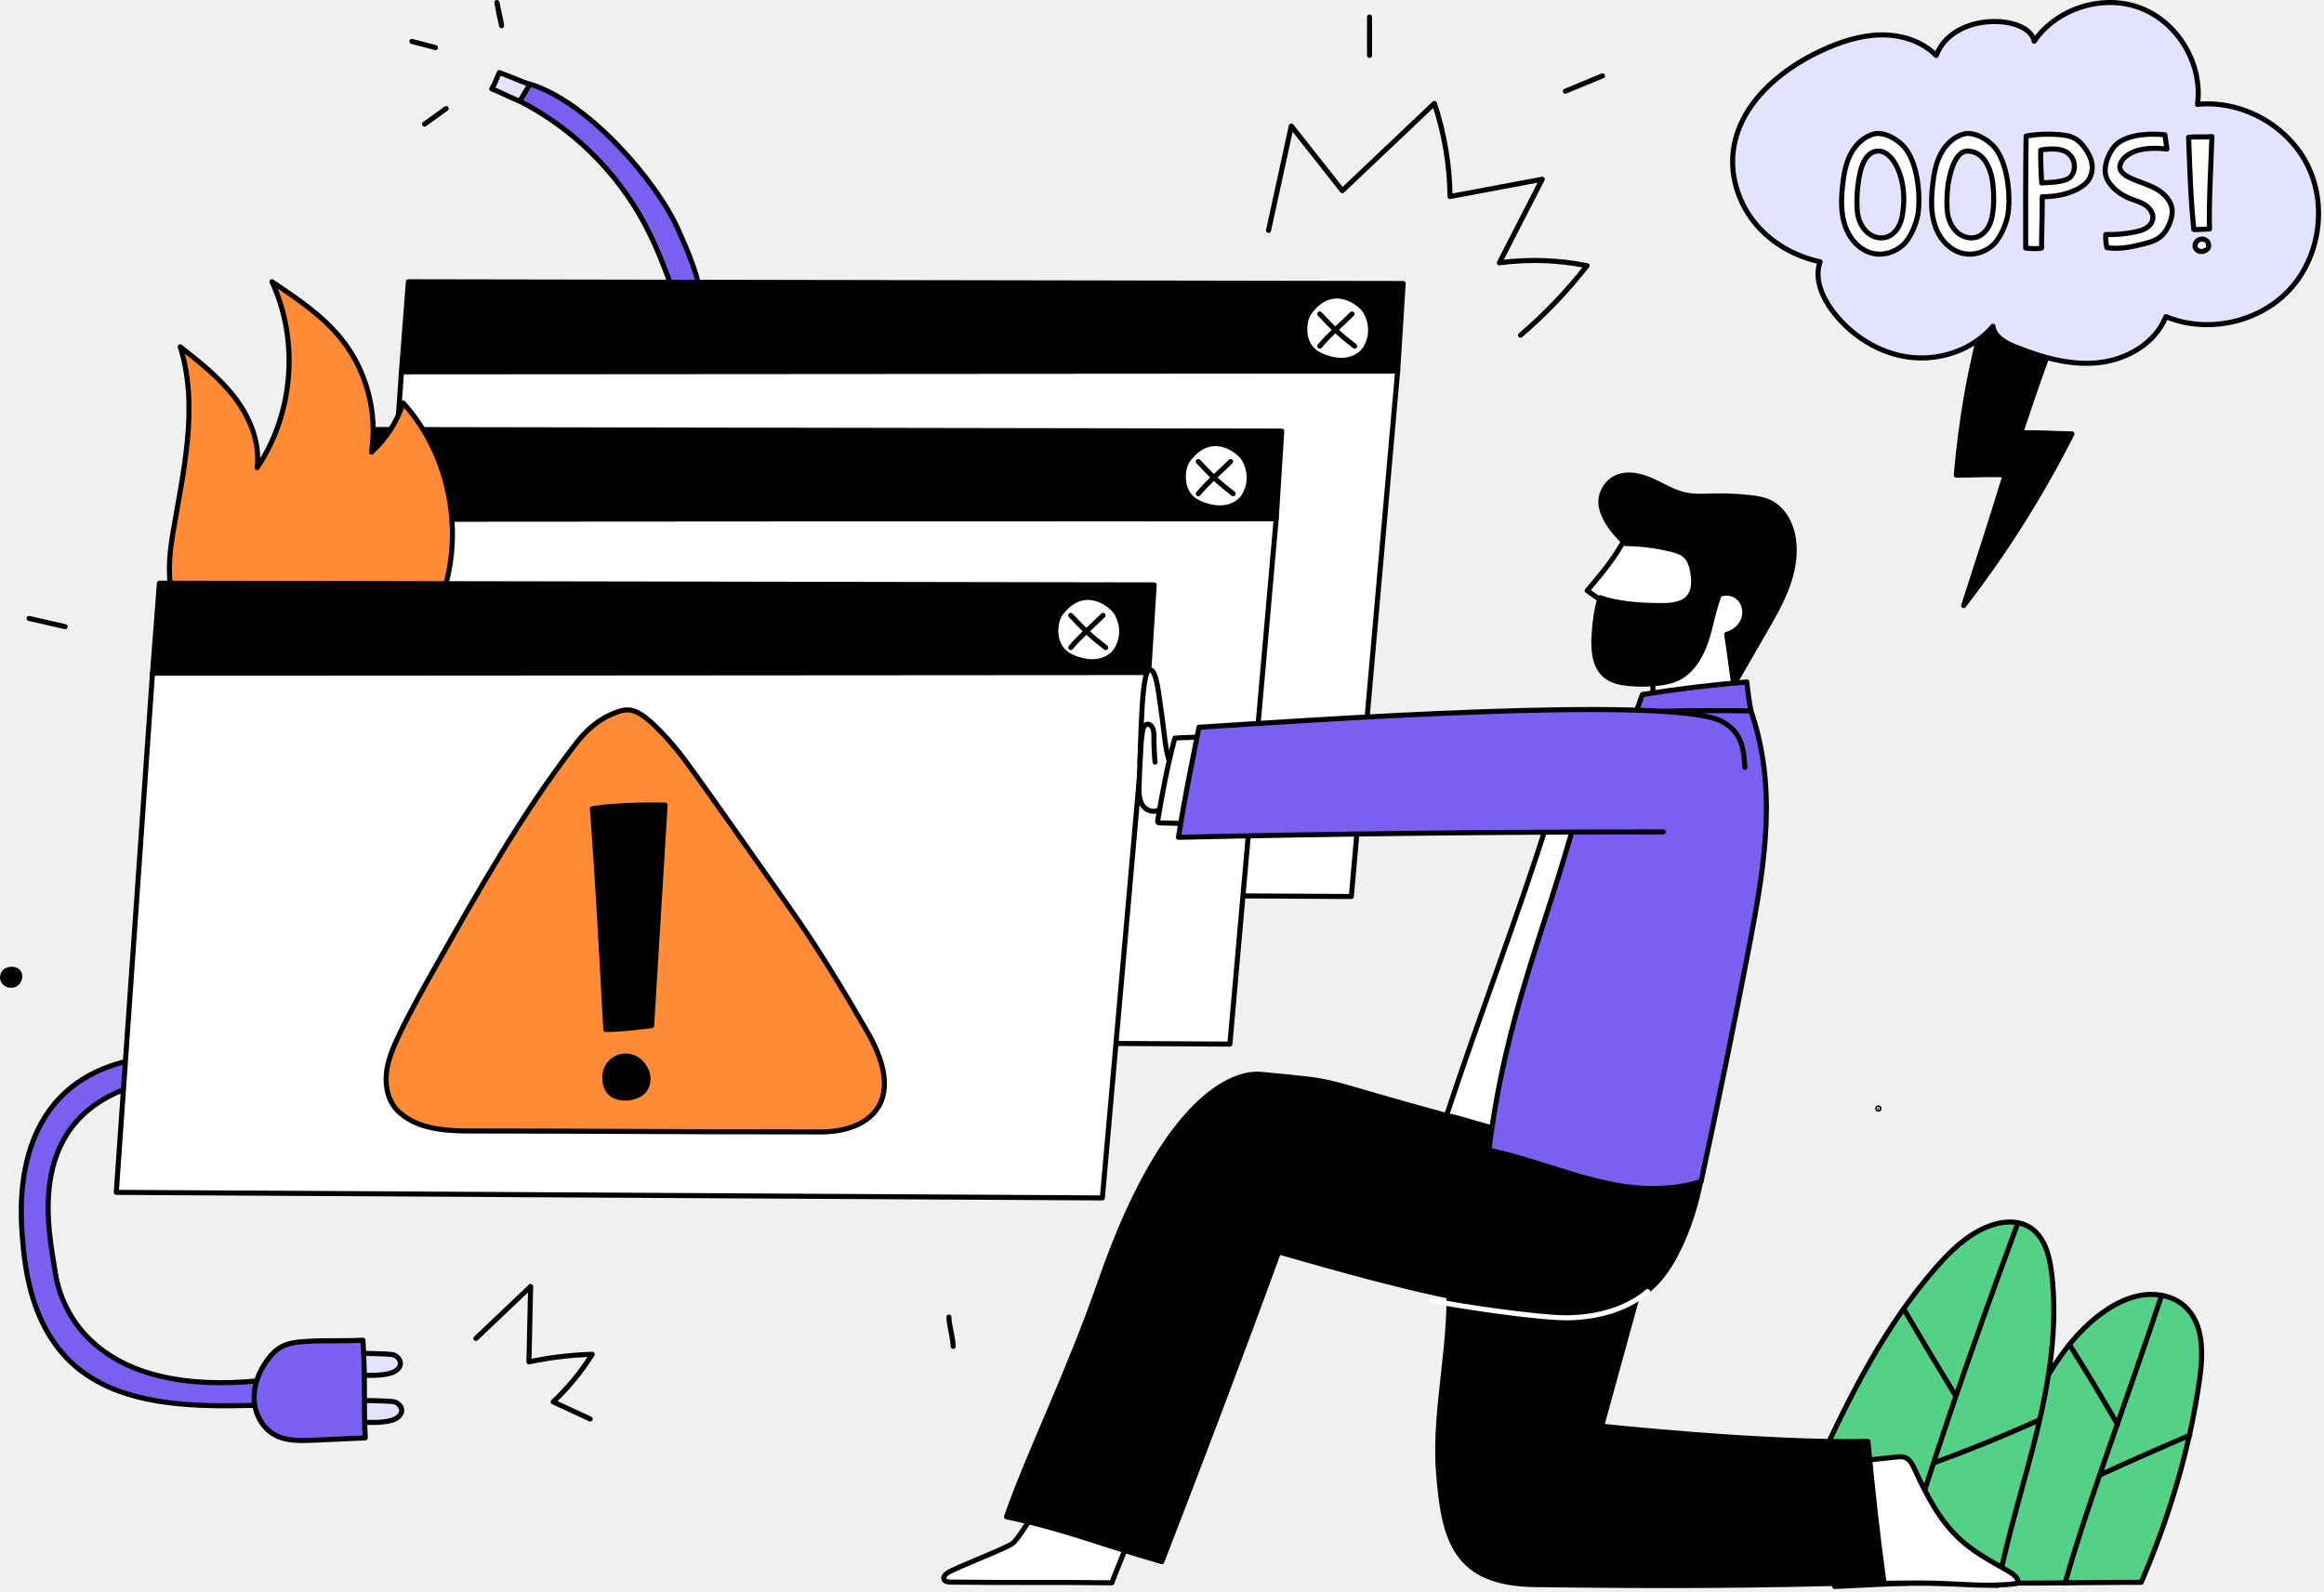
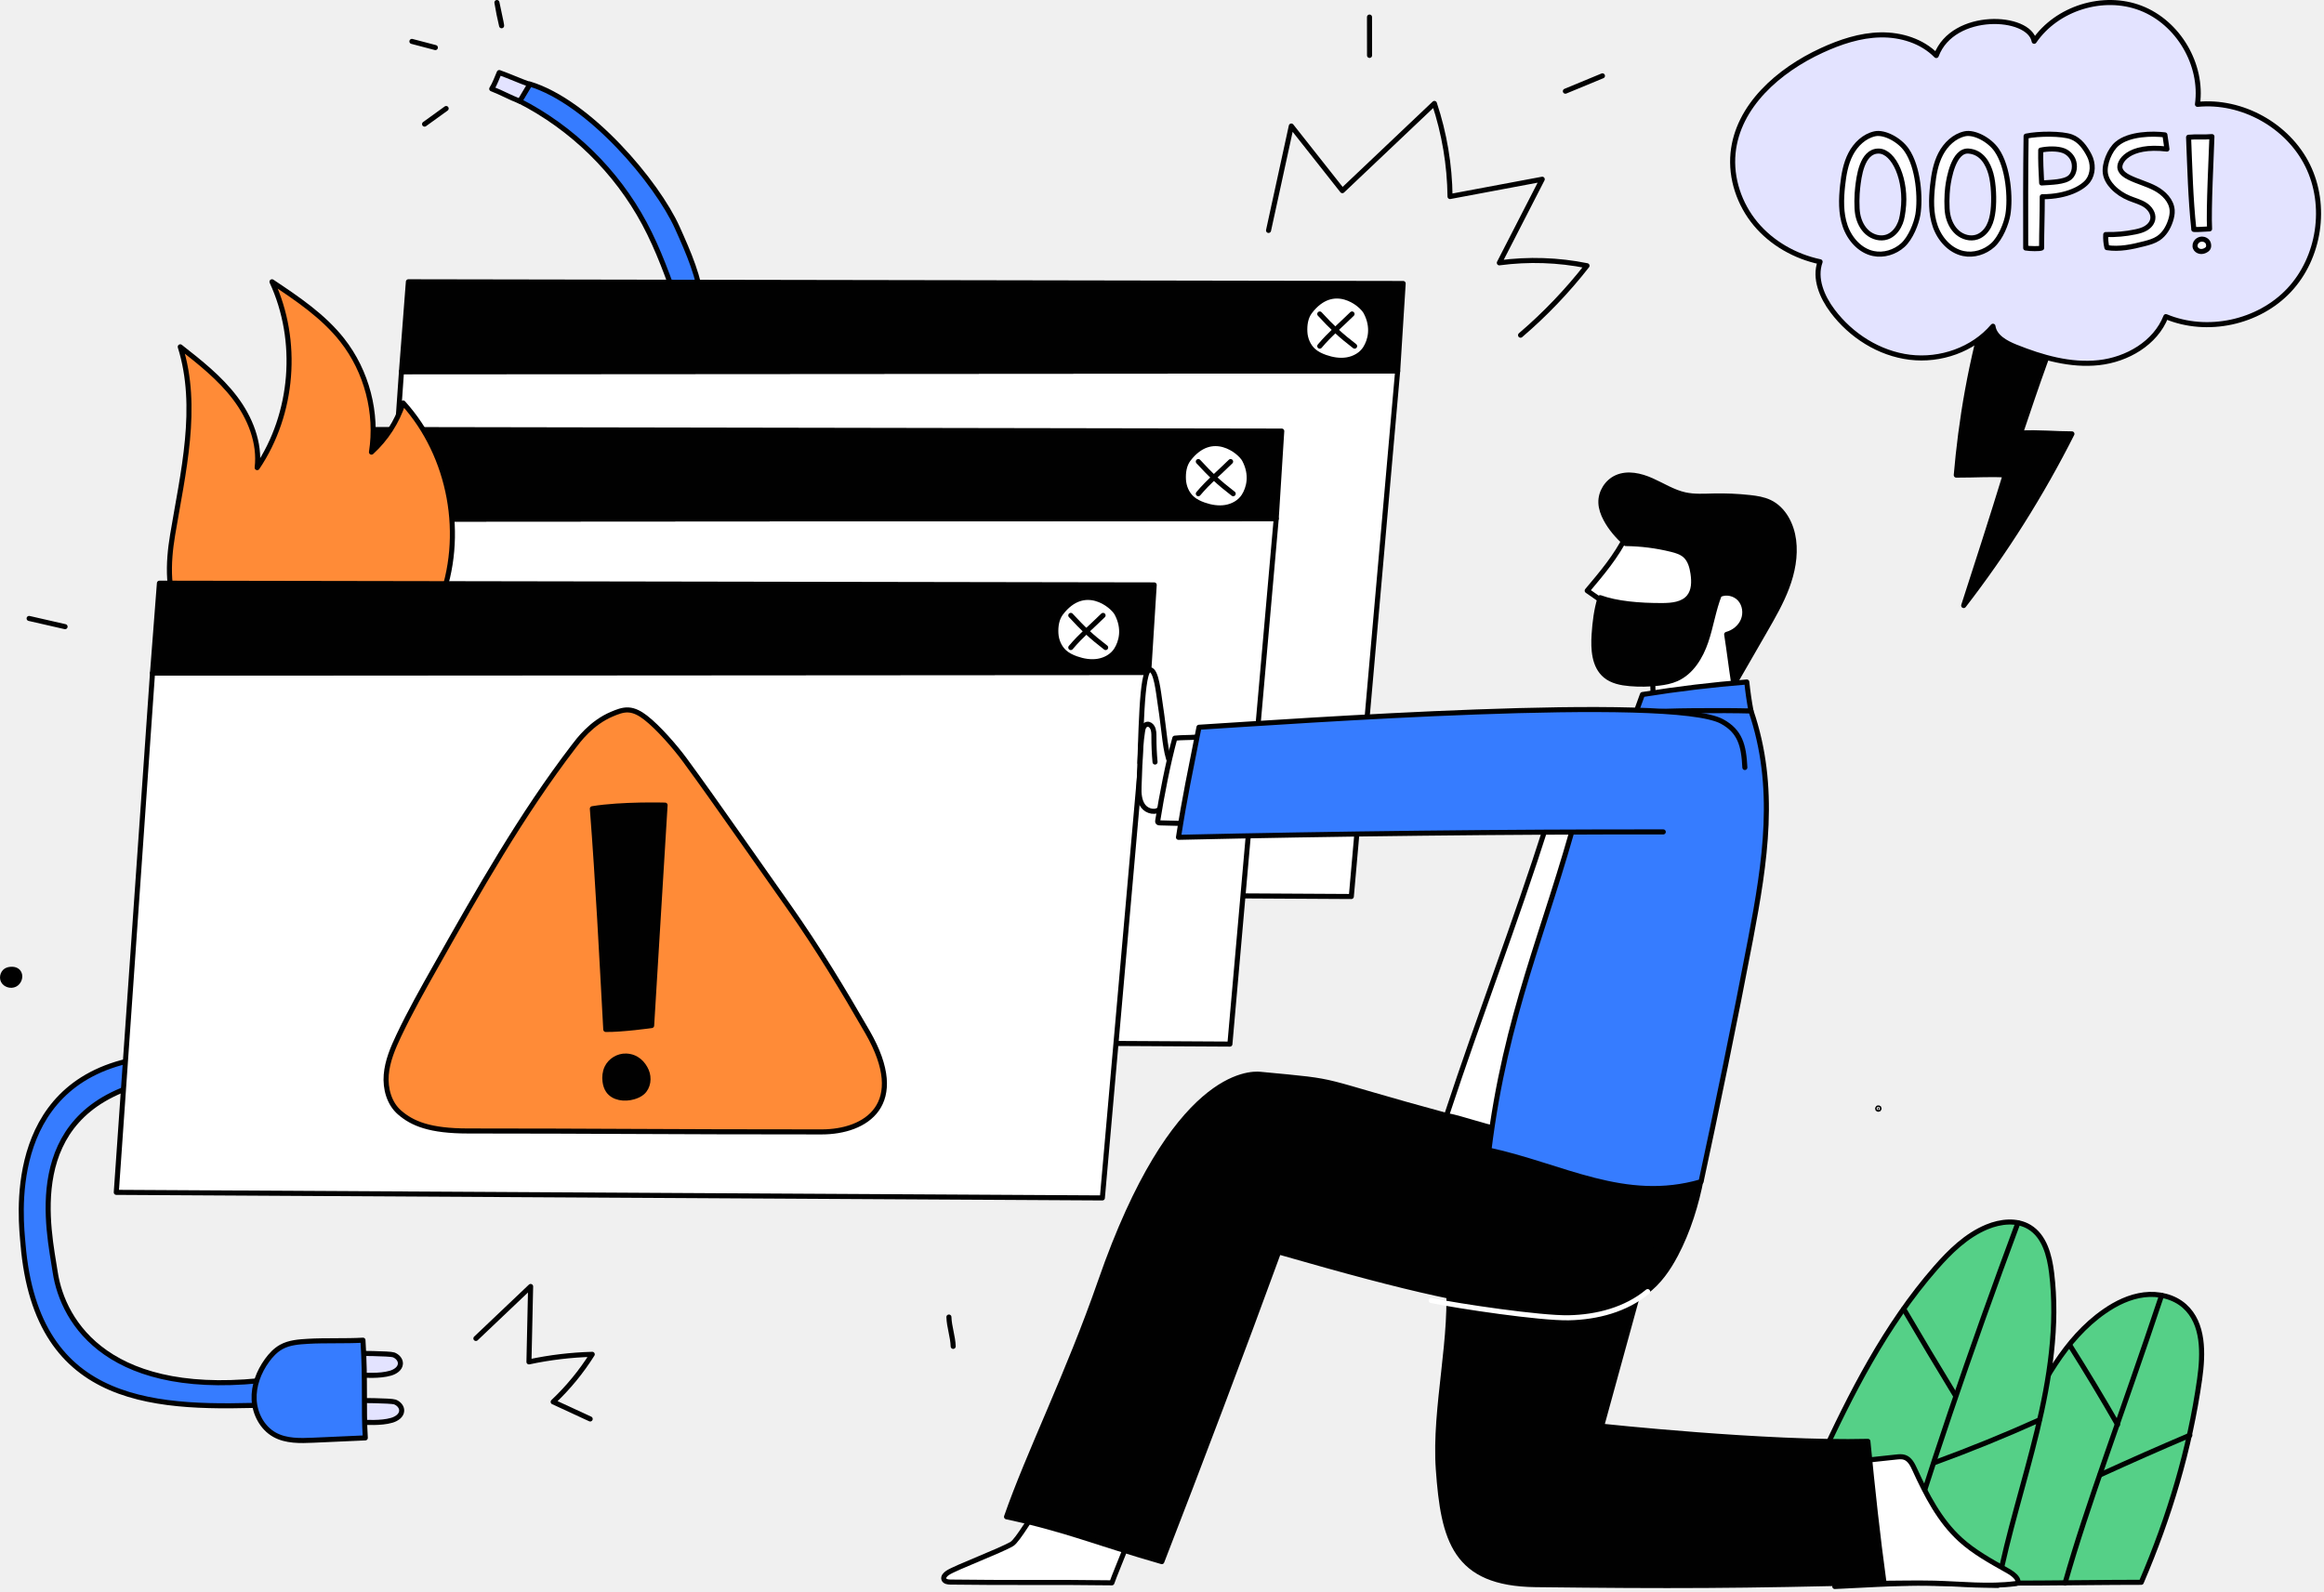
<svg xmlns="http://www.w3.org/2000/svg" width="689" height="472" viewBox="0 0 689 472" fill="none" style="width: 100%; height: 100%;">
  <g clip-path="url(#clip0_35_1181)">
    <path d="M590.406 86.438C598.505 86.459 606.604 86.481 614.556 86.494C608.49 100.282 603.63 114.743 599.034 128.407C604.765 128.159 609.449 128.665 614.266 128.665C605.217 146.6 594.457 163.671 582.179 179.571C586.417 166.471 590.654 153.371 594.488 140.842C589.768 140.574 586.486 140.892 579.979 140.892C581.344 125.176 584.032 107.677 590.406 86.437V86.438Z" fill="#010101" stroke="#010101" stroke-width="1.5" stroke-linecap="round" stroke-linejoin="round" />
    <path d="M376.086 68.332C378.336 58.013 380.586 47.693 382.836 37.374C387.881 43.762 392.926 50.149 397.97 56.537C407.065 47.915 416.16 39.293 425.255 30.671C428.218 39.559 429.789 48.91 429.894 58.278C439.006 56.57 448.118 54.861 457.23 53.153C452.991 61.415 448.751 69.677 444.512 77.94C453.144 76.781 461.968 77.072 470.505 78.797C464.646 86.298 458.034 93.211 450.801 99.398" stroke="#010101" stroke-width="1.5" stroke-linecap="round" stroke-linejoin="round" />
    <path d="M406.033 16.43C406.029 12.64 406.025 8.85 406.02 5.061" stroke="#010101" stroke-width="1.5" stroke-linecap="round" stroke-linejoin="round" />
    <path d="M464.089 27.041C467.752 25.525 471.416 24.009 475.079 22.493" stroke="#010101" stroke-width="1.5" stroke-linecap="round" stroke-linejoin="round" />
-     <path d="M208.258 90.523C207.284 82.114 204.258 75.217 200.79 67.495C194.842 54.249 174.704 30.219 156.981 24.892C155.961 26.562 154.941 28.232 153.92 29.901C169.589 37.879 182.728 50.741 191.039 66.237C195.255 74.098 198.231 82.551 201.19 90.966C204.157 90.729 205.583 90.963 208.258 90.523Z" fill="#7B5FF1" stroke="#010101" stroke-width="1.5" stroke-linecap="round" stroke-linejoin="round" />
+     <path d="M208.258 90.523C207.284 82.114 204.258 75.217 200.79 67.495C194.842 54.249 174.704 30.219 156.981 24.892C155.961 26.562 154.941 28.232 153.92 29.901C169.589 37.879 182.728 50.741 191.039 66.237C195.255 74.098 198.231 82.551 201.19 90.966C204.157 90.729 205.583 90.963 208.258 90.523Z" fill="#367CFf" stroke="#010101" stroke-width="1.5" stroke-linecap="round" stroke-linejoin="round" />
    <path d="M157.059 25.039C153.993 23.949 151.081 22.608 148.015 21.518C147.276 23.186 146.761 24.8 145.786 26.342C148.724 27.482 151.163 28.872 154.101 30.013C154.907 28.658 155.713 27.303 157.059 25.04V25.039Z" fill="#E3E3FF" stroke="#010101" stroke-width="1.5" stroke-linecap="round" stroke-linejoin="round" />
    <path d="M147.32 0.75C147.7 3.063 148.164 5.358 148.71 7.636C148.713 7.392 148.698 7.149 147.32 0.75Z" fill="#FF8B37" stroke="#010101" stroke-width="1.5" stroke-linecap="round" stroke-linejoin="round" />
    <path d="M122.121 12.278L129.073 14.105Z" fill="#FF8B37" />
    <path d="M122.121 12.278L129.073 14.105" stroke="#010101" stroke-width="1.5" stroke-linecap="round" stroke-linejoin="round" />
    <path d="M125.871 36.806C128.005 35.265 130.139 33.723 132.273 32.182Z" fill="#FF8B37" />
    <path d="M125.871 36.806C128.005 35.265 130.139 33.723 132.273 32.182" stroke="#010101" stroke-width="1.5" stroke-linecap="round" stroke-linejoin="round" />
    <path d="M400.63 265.857L108.287 264.207L119.025 110.199L414.367 110.005L400.63 265.857Z" fill="white" stroke="#010101" stroke-width="1.5" stroke-linecap="round" stroke-linejoin="round" />
    <path d="M414.367 110.005L416 84.07L121.075 83.562L119.025 110.199L414.367 110.005Z" fill="#010101" stroke="#010101" stroke-width="1.5" stroke-linecap="round" stroke-linejoin="round" />
    <path d="M388.339 92.405C387.063 94.075 386.737 96.35 386.851 98.449C386.965 100.548 387.834 102.637 389.401 104.037C390.395 104.926 391.625 105.512 392.882 105.957C394.947 106.688 397.177 107.071 399.339 106.717C401.501 106.363 403.585 105.21 404.768 103.366C406.279 101.01 407.336 97.052 404.957 92.566C403.646 90.093 395.339 83.243 388.339 92.405Z" fill="white" stroke="#010101" stroke-width="1.5" stroke-linecap="round" stroke-linejoin="round" />
    <path d="M391.269 102.643C394.377 98.954 397.405 96.496 400.839 93.109Z" fill="white" />
    <path d="M391.269 102.643C394.377 98.954 397.405 96.496 400.839 93.109" stroke="#010101" stroke-width="1.5" stroke-linecap="round" stroke-linejoin="round" />
    <path d="M391.269 93.109C394.876 97.036 397.376 99.399 401.608 102.643Z" fill="white" />
    <path d="M391.269 93.109C394.876 97.036 397.376 99.399 401.608 102.643" stroke="#010101" stroke-width="1.5" stroke-linecap="round" stroke-linejoin="round" />
    <path d="M364.63 309.624L72.287 307.974L83.025 153.966L378.367 153.772L364.63 309.624Z" fill="white" stroke="#010101" stroke-width="1.5" stroke-linecap="round" stroke-linejoin="round" />
    <path d="M378.367 153.772L380 127.837L85.075 127.329L83.025 153.966L378.367 153.772Z" fill="#010101" stroke="#010101" stroke-width="1.5" stroke-linecap="round" stroke-linejoin="round" />
    <path d="M352.339 136.172C351.063 137.842 350.737 140.117 350.851 142.216C350.965 144.315 351.834 146.404 353.401 147.804C354.395 148.693 355.625 149.279 356.882 149.724C358.947 150.455 361.177 150.838 363.339 150.484C365.501 150.13 367.585 148.977 368.768 147.133C370.279 144.777 371.336 140.819 368.957 136.333C367.646 133.86 359.339 127.01 352.339 136.172Z" fill="white" stroke="#010101" stroke-width="1.5" stroke-linecap="round" stroke-linejoin="round" />
    <path d="M355.269 146.41C358.377 142.721 361.405 140.263 364.839 136.876Z" fill="white" />
    <path d="M355.269 146.41C358.377 142.721 361.405 140.263 364.839 136.876" stroke="#010101" stroke-width="1.5" stroke-linecap="round" stroke-linejoin="round" />
    <path d="M355.269 136.876C358.876 140.803 361.376 143.166 365.608 146.41Z" fill="white" />
    <path d="M355.269 136.876C358.876 140.803 361.376 143.166 365.608 146.41" stroke="#010101" stroke-width="1.5" stroke-linecap="round" stroke-linejoin="round" />
    <path d="M123.088 185.094C124.562 184.762 126.077 184.387 127.289 183.484C128.816 182.347 129.662 180.53 130.356 178.758C138.076 159.07 133.709 135.181 119.521 119.498C117.726 125.062 114.454 130.142 110.13 134.078C111.956 122.454 108.74 110.125 101.468 100.874C95.864 93.744 88.184 88.592 80.638 83.562C88.738 101.041 87.012 122.7 76.244 138.675C77.129 131.31 74.149 123.898 69.665 117.989C65.181 112.08 59.276 107.431 53.441 102.851C59.055 120.796 54.259 140.086 51.172 158.634C49.806 166.842 49.34 176.656 53.875 183.728C60.018 192.38 106.433 188.842 123.087 185.093L123.088 185.094Z" fill="#FF8B37" stroke="#010101" stroke-width="1.5" stroke-linecap="round" stroke-linejoin="round" />
    <path d="M105.467 401.325C105.467 401.325 115.568 401.363 116.686 401.776C117.797 402.187 118.768 403.222 118.711 404.405C118.641 405.853 117.158 406.808 115.766 407.212C112.481 408.165 108.303 407.787 105.555 407.787C105.558 406.01 105.467 401.324 105.467 401.324V401.325Z" fill="#E3E3FF" stroke="#010101" stroke-width="1.5" stroke-linecap="round" stroke-linejoin="round" />
    <path d="M105.845 415.297C105.845 415.297 115.946 415.335 117.064 415.748C118.175 416.159 119.146 417.194 119.089 418.377C119.019 419.825 117.536 420.78 116.144 421.184C112.859 422.137 108.681 421.759 105.933 421.759C105.936 419.982 105.845 415.296 105.845 415.296V415.297Z" fill="#E3E3FF" stroke="#010101" stroke-width="1.5" stroke-linecap="round" stroke-linejoin="round" />
-     <path d="M39.515 314.279C1.2 322.044 6.259 362.137 6.816 368.866C10.875 417.915 47.342 417.763 80.93 416.584C80.912 412.274 81.272 413.251 81.255 408.941C32.555 415.344 18.65 392.355 16.361 377.217C14.496 364.878 6.476 331.071 42.156 321.293C41.065 316.544 42.32 314.375 39.515 314.279Z" fill="#7B5FF1" stroke="#010101" stroke-width="1.5" stroke-linecap="round" stroke-linejoin="round" />
-     <path d="M108.3 426.401C103.177 426.63 98.054 426.859 92.931 427.088C88.986 427.264 84.805 427.388 81.363 425.453C77.727 423.409 75.552 419.25 75.347 415.084C75.142 410.918 76.726 406.797 79.174 403.42C80.317 401.844 81.678 400.38 83.381 399.437C85.768 398.114 88.596 397.922 91.321 397.76C96.343 397.46 102.687 397.727 107.608 397.428C108.399 409.858 107.739 417.581 108.3 426.401Z" fill="#7B5FF1" stroke="#010101" stroke-width="1.5" stroke-linecap="round" stroke-linejoin="round" />
+     <path d="M39.515 314.279C1.2 322.044 6.259 362.137 6.816 368.866C10.875 417.915 47.342 417.763 80.93 416.584C80.912 412.274 81.272 413.251 81.255 408.941C32.555 415.344 18.65 392.355 16.361 377.217C14.496 364.878 6.476 331.071 42.156 321.293C41.065 316.544 42.32 314.375 39.515 314.279Z" fill="#367CFf" stroke="#010101" stroke-width="1.5" stroke-linecap="round" stroke-linejoin="round" />
+     <path d="M108.3 426.401C103.177 426.63 98.054 426.859 92.931 427.088C88.986 427.264 84.805 427.388 81.363 425.453C77.727 423.409 75.552 419.25 75.347 415.084C75.142 410.918 76.726 406.797 79.174 403.42C80.317 401.844 81.678 400.38 83.381 399.437C85.768 398.114 88.596 397.922 91.321 397.76C96.343 397.46 102.687 397.727 107.608 397.428C108.399 409.858 107.739 417.581 108.3 426.401Z" fill="#367CFf" stroke="#010101" stroke-width="1.5" stroke-linecap="round" stroke-linejoin="round" />
    <path d="M141.089 396.913C146.498 391.776 151.906 386.638 157.315 381.501C157.15 388.955 156.986 396.409 156.821 403.863C162.989 402.544 169.278 401.792 175.583 401.62C172.337 406.783 168.435 411.534 164.001 415.721C167.658 417.41 171.315 419.099 174.972 420.787" stroke="#010101" stroke-width="1.5" stroke-linecap="round" stroke-linejoin="round" />
    <path d="M326.819 355.24L34.475 353.59L45.214 199.582L340.556 199.388L326.819 355.24Z" fill="white" stroke="#010101" stroke-width="1.5" stroke-linecap="round" stroke-linejoin="round" />
    <path d="M340.556 199.388L342.189 173.453L47.264 172.945L45.214 199.582L340.556 199.388Z" fill="#010101" stroke="#010101" stroke-width="1.5" stroke-linecap="round" stroke-linejoin="round" />
    <path d="M314.528 181.789C313.252 183.459 312.926 185.734 313.04 187.833C313.154 189.932 314.023 192.021 315.59 193.421C316.584 194.31 317.814 194.896 319.071 195.341C321.136 196.072 323.366 196.455 325.528 196.101C327.69 195.747 329.774 194.594 330.957 192.75C332.468 190.394 333.525 186.436 331.146 181.95C329.835 179.477 321.528 172.627 314.528 181.789Z" fill="white" stroke="#010101" stroke-width="1.5" stroke-linecap="round" stroke-linejoin="round" />
    <path d="M317.457 192.026C320.565 188.337 323.593 185.879 327.027 182.492Z" fill="white" />
    <path d="M317.457 192.026C320.565 188.337 323.593 185.879 327.027 182.492" stroke="#010101" stroke-width="1.5" stroke-linecap="round" stroke-linejoin="round" />
    <path d="M317.457 182.492C321.064 186.419 323.564 188.782 327.796 192.026Z" fill="white" />
    <path d="M317.457 182.492C321.064 186.419 323.564 188.782 327.796 192.026" stroke="#010101" stroke-width="1.5" stroke-linecap="round" stroke-linejoin="round" />
    <path d="M170.075 221.37C154.516 241.69 141.879 264.059 129.298 286.345C125.443 293.173 121.584 300.009 118.229 307.096C116.476 310.798 114.84 314.651 114.512 318.734C114.184 322.816 115.359 327.214 118.452 329.9C122.245 333.194 127.418 335.387 138.807 335.387C177.872 335.387 195.64 335.663 243.563 335.663C256.733 335.663 269.562 327.569 257.199 306.08C249.955 293.489 242.433 281.082 234.076 269.201C228.75 261.63 223.424 254.058 218.099 246.487C213.112 239.397 208.124 232.306 202.992 225.32C200.207 221.529 195.095 215.643 191.362 212.781C189.862 211.631 188.143 210.615 186.254 210.53C184.582 210.455 182.975 211.115 181.432 211.764C175.252 214.36 171.423 219.611 170.076 221.371L170.075 221.37Z" fill="#FF8B37" stroke="#010101" stroke-width="1.5" stroke-linecap="round" stroke-linejoin="round" />
    <path d="M175.621 239.82C177.311 261.647 178.404 283.521 179.599 305.28C184.417 305.357 193.192 304.124 193.192 304.124L197.176 238.757C197.176 238.757 184.335 238.387 175.62 239.82H175.621Z" fill="#010101" stroke="#010101" stroke-width="1.5" stroke-linecap="round" stroke-linejoin="round" />
    <path d="M185.608 313.172C183.262 313.093 180.933 314.518 179.935 316.642C179.345 317.897 179.204 319.334 179.381 320.71C179.502 321.648 179.774 322.583 180.303 323.367C181.857 325.67 185.187 326.051 187.851 325.266C188.8 324.986 189.731 324.58 190.471 323.922C192.203 322.383 192.54 319.645 191.614 317.521C190.688 315.397 188.783 313.278 185.608 313.171V313.172Z" fill="#010101" stroke="#010101" stroke-width="1.5" stroke-linecap="round" stroke-linejoin="round" />
    <path d="M634.83 469.228C643.101 449.97 649.205 429.724 652.13 408.97C653.203 401.359 653.395 392.446 647.658 387.33C644.46 384.478 639.901 383.455 635.648 383.977C631.395 384.499 627.421 386.433 623.902 388.878C612.063 397.104 605.256 410.623 598.924 423.574C591.983 437.77 584.292 453.716 576.344 468.966C593.99 469.887 613.792 469.228 634.83 469.228Z" fill="#55D087" stroke="#010101" stroke-width="1.5" stroke-linecap="round" stroke-linejoin="round" />
    <path d="M592.334 470.125C595.343 454.644 600.248 439.602 603.95 424.272C607.652 408.942 610.156 393.069 608.241 377.416C607.61 372.262 606.114 366.587 601.674 363.893C597.949 361.633 593.108 362.168 589.082 363.834C582.999 366.351 578.139 371.111 573.81 376.07C559.04 392.994 548.73 413.292 539.353 433.703C533.823 445.739 548.563 457.896 543.958 470.469C565.202 469.466 566.473 469.026 592.334 470.125Z" fill="#55D087" stroke="#010101" stroke-width="1.5" stroke-linecap="round" stroke-linejoin="round" />
    <path d="M612.239 469.456C618.832 446.1 629.039 419.58 640.86 384.128" stroke="#010101" stroke-width="1.5" stroke-linecap="round" stroke-linejoin="round" />
    <path d="M562.108 469.483C570.895 439.389 584.109 400.609 598.267 362.611" stroke="#010101" stroke-width="1.5" stroke-linecap="round" stroke-linejoin="round" />
    <path d="M564.393 388.162C569.43 396.767 574.542 405.327 579.73 413.841" stroke="#010101" stroke-width="1.5" stroke-linecap="round" stroke-linejoin="round" />
    <path d="M573.602 433.708C584.083 429.877 594.424 425.665 604.6 421.084" stroke="#010101" stroke-width="1.5" stroke-linecap="round" stroke-linejoin="round" />
    <path d="M622.599 437.382C631.419 433.335 640.297 429.414 649.229 425.62" stroke="#010101" stroke-width="1.5" stroke-linecap="round" stroke-linejoin="round" />
    <path d="M613.729 399.052C618.582 406.755 623.275 414.559 627.803 422.457" stroke="#010101" stroke-width="1.5" stroke-linecap="round" stroke-linejoin="round" />
    <path d="M310.814 441.946C306.283 449.072 301.668 456.841 300.017 457.835C296.667 459.853 283.173 464.907 280.939 466.429C280.29 466.871 279.579 467.574 279.842 468.314C280.093 469.019 281.017 469.148 281.765 469.159C298.558 469.4 312.851 469.141 329.643 469.382C331.177 464.997 335.875 454.716 337.741 447.133C327.78 445.336 317.819 443.539 310.814 441.946Z" fill="white" stroke="#010101" stroke-width="1.5" stroke-linecap="round" stroke-linejoin="round" />
    <path d="M550.331 433.35L562.15 432.079C562.994 431.988 563.869 431.901 564.672 432.174C566.19 432.69 567 434.299 567.666 435.758C571.132 443.34 575.042 450.963 581.207 456.574C585.27 460.272 590.143 462.937 594.927 465.638C596.092 466.296 597.302 467.002 598.011 468.136C598.256 468.528 598.41 469.098 598.069 469.41C597.899 469.566 597.654 469.604 597.425 469.633C589.514 470.643 581.504 469.703 573.533 469.487C567.27 469.317 561.002 469.594 554.738 469.483C554.179 469.473 553.56 469.435 553.167 469.037C552.925 468.792 552.814 468.45 552.715 468.12C549.4 457.134 550.249 445.38 550.331 433.35Z" fill="white" stroke="#010101" stroke-width="1.5" stroke-linecap="round" stroke-linejoin="round" />
    <path d="M344.015 239.695C342.778 241.251 340.074 240.643 338.906 239.034C337.738 237.425 337.606 235.289 337.692 233.302C338.317 218.798 338.307 198.355 340.956 198.601C342.829 198.775 343.43 205.256 343.966 208.766C345.353 217.848 345.347 222.492 346.969 226.44C347.923 230.914 347.416 235.415 344.015 239.695Z" fill="white" stroke="#010101" stroke-width="1.5" stroke-linecap="round" stroke-linejoin="round" />
    <path d="M337.977 226.238C338.104 223.106 338.233 219.965 338.729 216.869C338.801 216.421 338.883 215.966 339.1 215.567C339.317 215.168 339.692 214.83 340.142 214.773C340.742 214.697 341.302 215.137 341.607 215.659C342.114 216.525 342.107 217.585 342.105 218.588C342.1 221.056 342.21 223.524 342.435 225.981" stroke="#010101" stroke-width="1.5" stroke-linecap="round" stroke-linejoin="round" />
    <path d="M344.445 463.096C355.281 435.18 368.613 399.973 379.087 371.256C420.276 383.073 434.473 386.041 463.207 389.847C471.734 390.977 481.04 388.192 487.968 383.095C491.796 380.279 494.568 376.251 496.787 372.049C500.469 365.078 502.932 357.13 504.409 349.357C483.707 343.747 451.398 336.917 430.696 331.308C387.345 319.561 399.827 321.068 373.593 318.58C370.702 318.306 347.891 317.684 326.26 379.988C316.704 407.512 304.932 431.008 298.408 449.798C316.455 453.667 324.332 457.326 344.444 463.096H344.445Z" fill="#010101" stroke="#010101" stroke-width="1.5" stroke-linecap="round" stroke-linejoin="round" />
    <path d="M489.466 369.665L474.833 422.93C474.833 422.93 523.751 428.194 553.778 427.429C555.134 441.449 556.629 455.368 558.535 469.23C515.56 470.324 495.351 470.379 455.285 469.915C431.324 469.637 427.909 456.724 426.424 435.698C425.131 417.39 431.051 395.935 429.222 378.383C430.933 375.223 489.465 369.663 489.465 369.663L489.466 369.665Z" fill="#010101" stroke="#010101" stroke-width="1.5" stroke-linecap="round" stroke-linejoin="round" />
    <path d="M354.887 218.589C351.939 218.782 350.427 218.676 348.304 218.901C346.297 226.183 344.433 235.863 343.24 243.322C343.212 243.496 343.189 243.691 343.293 243.833C343.414 243.999 343.65 244.019 343.855 244.023C346.036 244.071 347.863 244.132 350.043 244.18" fill="white" />
    <path d="M354.887 218.589C351.939 218.782 350.427 218.676 348.304 218.901C346.297 226.183 344.433 235.863 343.24 243.322C343.212 243.496 343.189 243.691 343.293 243.833C343.414 243.999 343.65 244.019 343.855 244.023C346.036 244.071 347.863 244.132 350.043 244.18" stroke="#010101" stroke-width="1.5" stroke-linecap="round" stroke-linejoin="round" />
    <path d="M490.174 193.933C489.909 200.039 489.967 206.16 490.347 212.26C498.313 212.846 506.344 212.551 514.246 211.38C513.539 205.481 514.11 199.432 515.908 193.769C517.54 188.631 520.162 183.818 521.39 178.569C521.781 176.897 522.027 175.148 521.674 173.467C521.321 171.786 520.278 170.175 518.695 169.51C517.066 168.825 515.206 169.227 513.494 169.665C507.519 171.194 501.454 173.141 496.722 177.097C491.99 181.053 490.459 187.331 490.173 193.932L490.174 193.933Z" fill="white" stroke="#010101" stroke-width="1.5" stroke-linecap="round" stroke-linejoin="round" />
    <path d="M482.281 158.718C479.08 165.129 474.936 169.938 470.559 175.163C472.927 176.812 475.294 178.461 477.662 180.111C480.591 182.151 483.567 184.216 486.94 185.385C490.312 186.554 494.191 186.733 497.34 185.052C499.105 184.11 500.536 182.649 501.806 181.103C503.979 178.458 505.786 175.448 506.631 172.131C507.476 168.814 507.294 165.163 505.696 162.136C502.98 156.992 496.492 154.566 490.758 155.544C487.845 156.041 485.016 157.331 482.281 158.718Z" fill="white" stroke="#010101" stroke-width="1.5" stroke-linecap="round" stroke-linejoin="round" />
    <path d="M574.046 16.466C569.812 12.147 563.542 10.231 557.495 10.348C551.448 10.465 545.575 12.433 540.081 14.962C527.33 20.833 515.178 31.418 513.802 45.388C513.063 52.887 515.668 60.576 520.489 66.368C525.311 72.159 532.237 76.065 539.609 77.628C537.832 82.551 540.158 88.038 543.302 92.222C548.793 99.53 557.123 104.827 566.197 105.94C575.27 107.053 584.943 103.714 590.855 96.742C591.298 99.901 594.621 101.701 597.581 102.889C605.425 106.036 613.839 108.458 622.24 107.543C630.641 106.627 639.031 101.758 642.12 93.892C654.355 98.982 669.588 95.711 678.655 86.047C687.722 76.383 690.015 60.972 684.155 49.086C678.295 37.2 664.674 29.636 651.487 30.943C653.124 19.149 645.797 6.702 634.689 2.411C623.582 -1.88 609.79 2.407 603.072 12.239C601.66 4.335 579.01 3.207 574.046 16.466Z" fill="#E3E3FF" stroke="#010101" stroke-width="1.5" stroke-linecap="round" stroke-linejoin="round" />
    <path d="M555.876 39.668C552.72 40.346 550.163 42.803 548.674 45.667C547.185 48.531 546.629 51.782 546.281 54.991C545.843 59.031 545.718 63.215 547.049 67.055C548.38 70.894 551.425 74.35 555.402 75.183C558.47 75.825 561.787 74.8 564.117 72.705C566.447 70.61 568.162 66.264 568.603 63.61C569.387 58.891 568.81 49.655 565.268 44.513C563.124 41.4 558.624 39.077 555.876 39.668Z" fill="white" stroke="#010101" stroke-width="1.5" stroke-linecap="round" stroke-linejoin="round" />
    <path d="M556.939 44.799C551.915 44.799 551.1 52.652 550.745 55.657C550.502 57.716 550.385 61.559 550.77 63.596C551.155 65.633 552.084 67.62 553.655 68.973C555.225 70.326 557.489 70.952 559.45 70.281C560.98 69.757 562.19 68.513 562.939 67.08C563.688 65.647 563.902 64.695 564.208 62.426C565.409 53.515 561.541 44.799 556.939 44.799Z" fill="#E3E3FF" stroke="#010101" stroke-width="1.5" stroke-linecap="round" stroke-linejoin="round" />
    <path d="M582.559 39.668C579.403 40.346 576.846 42.803 575.357 45.667C573.868 48.531 573.312 51.782 572.964 54.991C572.526 59.031 572.401 63.215 573.732 67.055C575.063 70.895 578.108 74.35 582.085 75.183C585.153 75.825 588.47 74.8 590.8 72.705C593.131 70.61 594.845 66.264 595.286 63.61C596.07 58.891 595.493 49.655 591.951 44.513C589.807 41.4 585.307 39.077 582.559 39.668Z" fill="white" stroke="#010101" stroke-width="1.5" stroke-linecap="round" stroke-linejoin="round" />
    <path d="M583.622 44.799C579.247 44.469 577.771 52.748 577.428 55.657C577.185 57.716 577.068 61.559 577.453 63.596C577.838 65.633 578.767 67.62 580.338 68.973C581.908 70.326 584.172 70.952 586.133 70.281C587.663 69.757 588.873 68.513 589.622 67.08C590.372 65.647 590.703 64.032 590.891 62.426C591.249 59.353 591.084 54.534 590.253 51.553C589.403 48.504 587.555 45.096 583.622 44.799Z" fill="#E3E3FF" stroke="#010101" stroke-width="1.5" stroke-linecap="round" stroke-linejoin="round" />
    <path d="M600.563 73.545C600.543 62.162 600.514 51.609 600.682 40.363C604.36 39.586 611.298 39.546 614.124 40.591C616.587 41.502 618.228 43.793 619.428 46.13C620.628 48.466 620.616 51.49 619.05 53.599C617.549 55.622 612.948 58.34 605.476 58.34C605.476 64.052 605.28 68.283 605.28 73.547C604.697 73.814 601.914 73.777 600.562 73.547L600.563 73.545Z" fill="white" stroke="#010101" stroke-width="1.5" stroke-linecap="round" stroke-linejoin="round" />
    <path d="M605.294 54.259C605.091 50.888 604.968 47.513 605.017 44.518C606.965 44.087 609.972 43.972 611.829 44.703C613.061 45.188 614.085 46.177 614.613 47.391C615.319 49.016 615.075 51.337 613.77 52.535C612.11 54.058 608.109 54.053 605.294 54.259Z" fill="#E3E3FF" stroke="#010101" stroke-width="1.5" stroke-linecap="round" stroke-linejoin="round" />
    <path d="M650.408 67.973C649.429 58.819 649.228 49.874 648.852 40.702C651.159 40.474 653.465 40.735 655.772 40.507C655.626 45.569 654.743 62.178 655.076 67.88C653.044 68.002 649.959 68.183 650.408 67.973Z" fill="white" stroke="#010101" stroke-width="1.5" stroke-linecap="round" stroke-linejoin="round" />
    <path d="M652.828 70.905C652.26 70.911 651.698 71.154 651.305 71.564C650.818 72.071 650.609 72.863 650.882 73.511C651.107 74.044 651.628 74.423 652.195 74.538C652.762 74.653 653.362 74.522 653.867 74.242C654.387 73.954 655.033 73.515 654.729 72.275C654.473 71.233 653.396 70.899 652.828 70.905Z" fill="white" stroke="#010101" stroke-width="1.5" stroke-linecap="round" stroke-linejoin="round" />
    <path d="M641.83 39.993C638.194 39.553 631.271 39.596 627.649 42.638C625.489 44.453 623.778 48.612 624.182 51.405C624.407 52.959 625.289 54.353 626.37 55.491C627.746 56.94 629.464 58.045 631.312 58.805C632.864 59.444 634.529 59.855 635.94 60.763C637.351 61.671 638.501 63.267 638.247 64.926C638.073 66.061 637.263 67.024 636.288 67.63C635.313 68.236 634.179 68.532 633.054 68.768C630.178 69.371 627.23 69.634 624.293 69.549C624.222 70.851 624.337 72.164 624.634 73.434C628.344 74.019 632.123 73.209 635.759 72.265C637.186 71.895 638.635 71.491 639.865 70.677C641.643 69.5 642.797 67.56 643.474 65.538C643.82 64.506 644.058 63.419 643.983 62.333C643.787 59.512 641.519 57.235 639.03 55.893C636.541 54.551 633.743 53.875 631.213 52.611C630.105 52.057 628.978 51.304 628.568 50.135C627.86 48.114 630.931 42.81 642.438 44.204C642.258 43.133 641.989 40.798 641.831 39.994L641.83 39.993Z" fill="white" stroke="#010101" stroke-width="1.5" stroke-linecap="round" stroke-linejoin="round" />
    <path d="M474.405 177.236C473.308 180.764 472.855 184.46 472.613 188.147C472.326 192.523 472.601 197.54 475.973 200.344C477.958 201.994 480.64 202.51 483.213 202.73C486.055 202.974 488.922 202.927 491.754 202.592C493.56 202.378 495.372 202.041 497.032 201.3C501.435 199.335 504.165 194.819 505.724 190.257C507.283 185.695 507.954 180.85 509.734 176.369C511.731 175.363 514.355 175.964 515.846 177.631C517.337 179.298 517.674 181.848 516.832 183.92C515.99 185.992 514.07 187.546 511.91 188.123C512.674 192.961 513.24 197.83 514.042 202.986C517.122 197.639 520.202 192.292 523.282 186.946C525.662 182.814 528.054 178.659 529.733 174.196C531.412 169.733 532.362 164.906 531.752 160.177C531.161 155.6 528.815 150.953 524.653 148.958C522.815 148.077 520.761 147.769 518.735 147.547C515.216 147.162 511.672 147.007 508.133 147.082C505.261 147.143 502.35 147.353 499.544 146.738C496.039 145.969 492.95 143.971 489.672 142.512C486.394 141.053 482.541 140.142 479.269 141.614C476.426 142.893 474.504 145.988 474.619 149.104C474.682 150.81 475.297 152.453 476.099 153.96C477.528 156.646 479.578 158.999 481.984 161.193C486.543 161.238 491.097 161.816 495.523 162.91C496.981 163.27 498.481 163.716 499.6 164.717C501.09 166.05 501.648 168.127 501.935 170.105C502.281 172.486 502.27 175.143 500.758 177.015C498.939 179.267 495.667 179.57 492.773 179.58C485.999 179.605 479.222 179.004 474.405 177.236Z" fill="#010101" stroke="#010101" stroke-width="1.5" stroke-linecap="round" stroke-linejoin="round" />
    <path d="M458.688 244.145C448.924 274.758 439.16 299.602 428.856 330.808C432.799 331.436 439.916 334.087 443.859 334.716C447.427 335.285 447.907 339.6 451.457 338.925C454.651 338.317 457.589 336.725 460.19 334.772C466.635 329.934 471.178 322.874 473.99 315.322C476.802 307.77 477.983 299.707 478.622 291.674C479.954 274.904 478.986 257.953 475.754 241.443C469.381 243.378 462.791 244.597 458.689 244.146L458.688 244.145Z" fill="white" stroke="#010101" stroke-width="1.5" stroke-linecap="round" stroke-linejoin="round" />
-     <path d="M519.121 210.843C518.587 207.995 518.173 205.124 517.879 202.241C507.881 203.031 497.374 204.285 486.935 205.96C485.809 209.19 484.742 211.935 483.477 215.263C494.964 213.627 506.532 212.563 519.121 210.843Z" fill="#7B5FF1" stroke="#010101" stroke-width="1.5" stroke-linecap="round" stroke-linejoin="round" />
-     <path d="M467.869 239.912C458.023 276.597 446.475 300.368 441.423 341.061C463.177 345.754 481.692 357.045 504.31 350.441C508.482 331.233 514.622 301.519 518.987 278.526C523.352 255.533 526.838 233.326 519.12 210.844C511.313 210.611 491.61 210.725 490.407 211.194C488.727 211.848 487.265 212.948 485.827 214.035C483.127 216.075 480.417 218.124 478.009 220.502C472.777 225.668 469.85 232.531 467.869 239.912Z" fill="#7B5FF1" stroke="#010101" stroke-width="1.5" stroke-linecap="round" stroke-linejoin="round" />
-     <path d="M517.3 227.596C516.976 220.988 515.863 216.875 510.549 213.965C495.696 205.832 382.756 213.979 355.462 215.665C353.008 228.178 351.2 236.548 349.383 248.304C395.288 247.241 447.196 246.647 493.113 246.701" fill="#7B5FF1" />
+     <path d="M519.121 210.843C518.587 207.995 518.173 205.124 517.879 202.241C507.881 203.031 497.374 204.285 486.935 205.96C485.809 209.19 484.742 211.935 483.477 215.263C494.964 213.627 506.532 212.563 519.121 210.843Z" fill="#367CFf" stroke="#010101" stroke-width="1.5" stroke-linecap="round" stroke-linejoin="round" />
+     <path d="M467.869 239.912C458.023 276.597 446.475 300.368 441.423 341.061C463.177 345.754 481.692 357.045 504.31 350.441C508.482 331.233 514.622 301.519 518.987 278.526C523.352 255.533 526.838 233.326 519.12 210.844C511.313 210.611 491.61 210.725 490.407 211.194C488.727 211.848 487.265 212.948 485.827 214.035C483.127 216.075 480.417 218.124 478.009 220.502C472.777 225.668 469.85 232.531 467.869 239.912Z" fill="#367CFf" stroke="#010101" stroke-width="1.5" stroke-linecap="round" stroke-linejoin="round" />
+     <path d="M517.3 227.596C516.976 220.988 515.863 216.875 510.549 213.965C495.696 205.832 382.756 213.979 355.462 215.665C353.008 228.178 351.2 236.548 349.383 248.304C395.288 247.241 447.196 246.647 493.113 246.701" fill="#367CFf" />
    <path d="M517.3 227.596C516.976 220.988 515.863 216.875 510.549 213.965C495.696 205.832 382.756 213.979 355.462 215.665C353.008 228.178 351.2 236.548 349.383 248.304C395.288 247.241 447.196 246.647 493.113 246.701" stroke="#010101" stroke-width="1.5" stroke-linecap="round" stroke-linejoin="round" />
    <path d="M424.296 385.653C432.498 387.356 456.707 390.953 465.082 390.781C473.457 390.61 482.05 388.388 488.479 383.017" stroke="white" stroke-width="1.5" stroke-linecap="round" stroke-linejoin="round" />
    <path d="M2.268 287.63C1.004 288.027 0.375 289.701 0.987 290.876C1.599 292.051 3.232 292.518 4.418 291.927C5.595 291.341 6.207 289.773 5.646 288.584C5.085 287.395 3.537 287.231 2.268 287.63Z" fill="#010101" stroke="#010101" stroke-width="1.5" stroke-linecap="round" stroke-linejoin="round" />
    <path d="M556.785 328.556C556.675 328.59 556.621 328.736 556.674 328.838C556.727 328.94 556.869 328.98 556.972 328.929C557.074 328.878 557.127 328.742 557.079 328.639C557.031 328.536 556.896 328.522 556.786 328.556H556.785Z" fill="#010101" stroke="#010101" stroke-width="1.5" stroke-linecap="round" stroke-linejoin="round" />
    <path d="M8.633 183.398C12.186 184.21 15.739 185.022 19.292 185.834" stroke="#010101" stroke-width="1.5" stroke-linecap="round" stroke-linejoin="round" />
    <path d="M281.326 390.565C281.415 393.464 282.503 396.363 282.592 399.261" stroke="#010101" stroke-width="1.5" stroke-linecap="round" stroke-linejoin="round" />
  </g>
  <defs>
    <clipPath id="clip0_35_1181">
      <rect width="688.129" height="471.22" fill="white" />
    </clipPath>
  </defs>
</svg>
